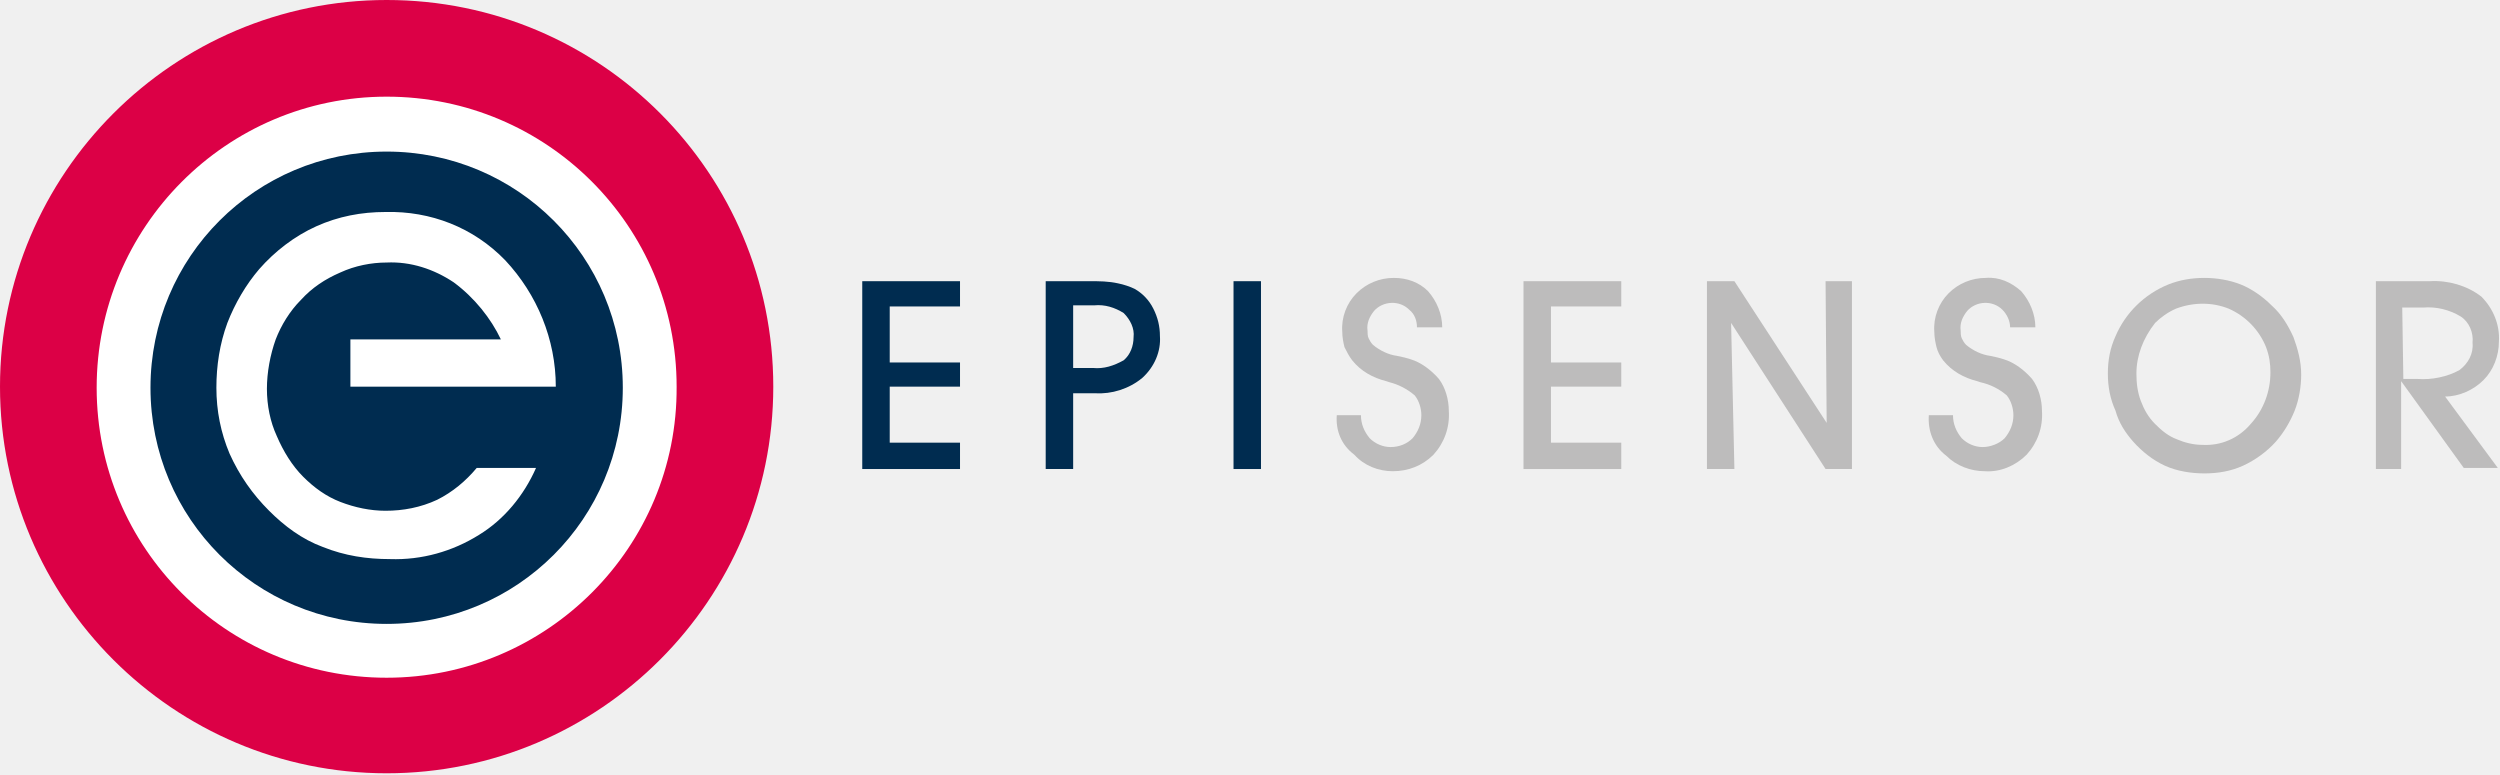
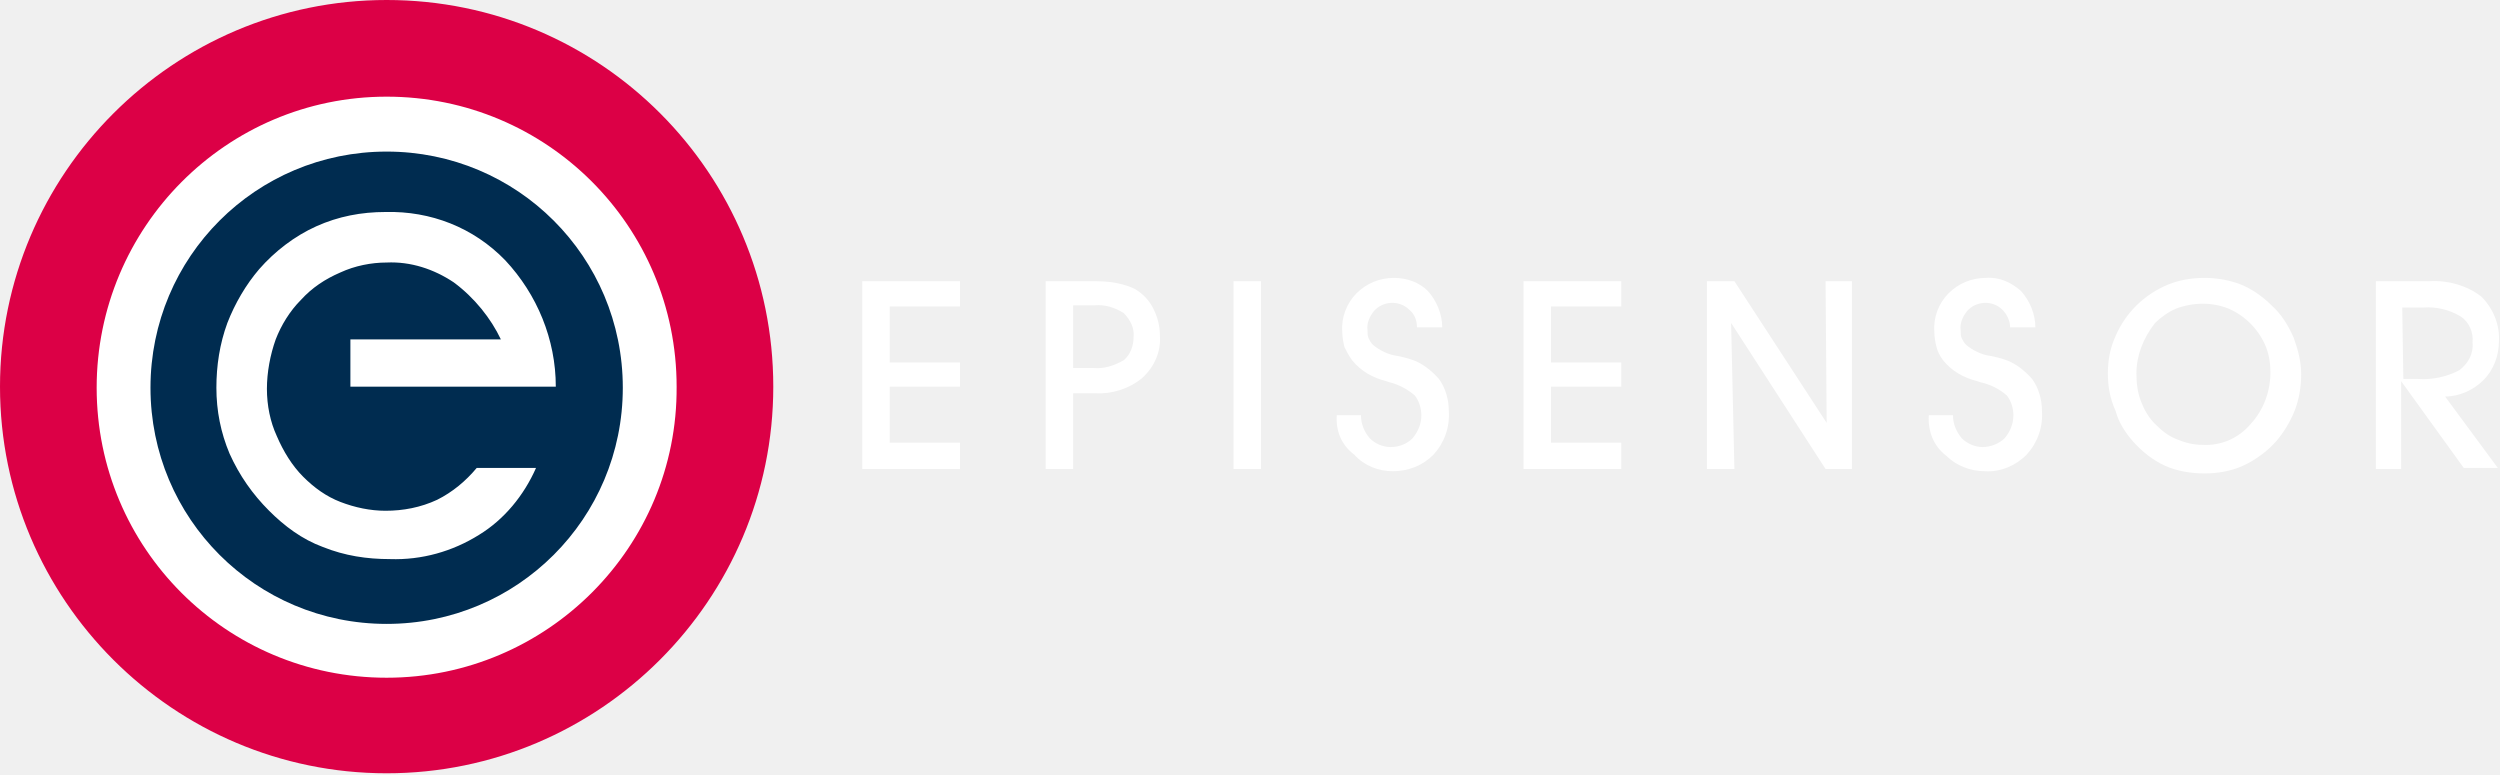
<svg xmlns="http://www.w3.org/2000/svg" version="1.1" id="Layer_1" x="0px" y="0px" viewBox="0 0 227.6 70.5" style="enable-background:new 0 0 227.6 70.5;" xml:space="preserve">
  <style type="text/css">
	.st0{fill:#FFFFFF;}
- 	.st1{fill:#002C50;}
- 	.st2{fill:#BDBCBC;}
+ 	.st1{fill:#FFFFFF;}
+ 	.st2{fill:#FFFFFF;}
	.st3{fill:#DC0046;}
</style>
  <g id="Layer_2_1_">
    <circle class="st0" cx="35.4" cy="35.1" r="31" />
    <g id="Layer_1-2">
      <path class="st1" d="M87.4,42.7h-8.9V25.6h8.9v2.3H81V33h6.4v2.2H81v5.1h6.4L87.4,42.7z" />
      <path class="st1" d="M97.7,42.7h-2.5V25.6h4c0.9,0,1.7,0,2.6,0.2c0.5,0.1,1.1,0.3,1.5,0.5c0.7,0.4,1.3,1,1.7,1.8    c0.4,0.8,0.6,1.6,0.6,2.5c0.1,1.4-0.5,2.8-1.6,3.8c-1.2,1-2.8,1.5-4.3,1.4h-2V42.7z M97.7,33.5h1.8c1,0.1,1.9-0.2,2.8-0.7    c0.6-0.5,0.9-1.3,0.9-2.1c0.1-0.8-0.3-1.6-0.9-2.2c-0.8-0.5-1.7-0.8-2.7-0.7h-1.9V33.5z" />
      <path class="st1" d="M114.8,42.7h-2.5V25.6h2.5V42.7z" />
      <path class="st2" d="M121.7,37.8h2.2c0,0.8,0.3,1.5,0.8,2.1c0.5,0.5,1.2,0.8,1.9,0.8c0.8,0,1.5-0.3,2-0.8c0.5-0.6,0.8-1.3,0.8-2.1    c0-0.6-0.2-1.3-0.6-1.8c-0.7-0.6-1.5-1-2.3-1.2l-0.3-0.1c-1.2-0.3-2.3-0.9-3.1-1.9c-0.3-0.4-0.5-0.8-0.7-1.2    c-0.1-0.4-0.2-0.9-0.2-1.4c-0.1-1.3,0.4-2.6,1.3-3.5c0.9-0.9,2.1-1.4,3.4-1.4c1.2,0,2.3,0.4,3.1,1.2c0.8,0.9,1.3,2.1,1.3,3.3H129    c0-0.6-0.2-1.2-0.7-1.6c-0.9-0.9-2.4-0.8-3.2,0.1c-0.4,0.5-0.7,1.1-0.6,1.8c0,0.2,0,0.5,0.1,0.7c0.1,0.2,0.2,0.4,0.4,0.6    c0.6,0.5,1.4,0.9,2.2,1c0.5,0.1,0.9,0.2,1.2,0.3c1,0.3,1.9,1,2.6,1.8c0.6,0.8,0.9,1.9,0.9,2.9c0.1,1.5-0.4,2.9-1.4,4    c-1,1-2.3,1.5-3.7,1.5c-1.3,0-2.6-0.5-3.5-1.5C122.1,40.5,121.6,39.2,121.7,37.8z" />
      <path class="st2" d="M147.6,42.7h-8.9V25.6h8.9v2.3h-6.4V33h6.4v2.2h-6.4v5.1h6.4V42.7z" />
      <path class="st2" d="M157.9,42.7h-2.5V25.6h2.5l8.4,12.9l-0.1-12.9h2.4v17.1h-2.4l-8.6-13.3L157.9,42.7z" />
      <path class="st2" d="M175.6,37.8h2.2c0,0.8,0.3,1.5,0.8,2.1c0.5,0.5,1.2,0.8,1.9,0.8c0.7,0,1.5-0.3,2-0.8c0.5-0.6,0.8-1.3,0.8-2.1    c0-0.6-0.2-1.3-0.6-1.8c-0.7-0.6-1.5-1-2.4-1.2l-0.3-0.1c-1.2-0.3-2.3-0.9-3.1-1.9c-0.3-0.4-0.5-0.8-0.6-1.2    c-0.1-0.4-0.2-0.9-0.2-1.4c-0.1-1.3,0.4-2.6,1.3-3.5c0.9-0.9,2.1-1.4,3.4-1.4c1.2-0.1,2.3,0.4,3.2,1.2c0.8,0.9,1.3,2.1,1.3,3.3    H183c0-0.6-0.3-1.2-0.7-1.6c-0.9-0.9-2.4-0.8-3.2,0.1c-0.4,0.5-0.7,1.1-0.6,1.8c0,0.2,0,0.5,0.1,0.7c0.1,0.2,0.2,0.4,0.4,0.6    c0.6,0.5,1.4,0.9,2.2,1c0.5,0.1,0.9,0.2,1.2,0.3c1,0.3,1.9,1,2.6,1.8c0.6,0.8,0.9,1.9,0.9,2.9c0.1,1.5-0.4,2.9-1.4,4    c-1,1-2.4,1.6-3.8,1.5c-1.3,0-2.6-0.5-3.5-1.4C176,40.6,175.5,39.2,175.6,37.8z" />
      <path class="st2" d="M191.9,34c0-1.2,0.2-2.3,0.7-3.4c0.9-2.1,2.6-3.8,4.8-4.7c1-0.4,2.1-0.6,3.3-0.6c1.1,0,2.3,0.2,3.3,0.6    c1,0.4,2,1.1,2.8,1.9c0.9,0.8,1.5,1.8,2,2.9c0.4,1.1,0.7,2.2,0.7,3.4c0,1.1-0.2,2.3-0.6,3.3c-0.4,1-1,2-1.7,2.8    c-0.8,0.9-1.9,1.7-3,2.2c-1.1,0.5-2.3,0.7-3.5,0.7c-1.2,0-2.5-0.2-3.6-0.7c-1.1-0.5-2.1-1.3-2.9-2.2c-0.7-0.8-1.3-1.7-1.6-2.8    C192.1,36.3,191.9,35.2,191.9,34z M194.5,34c0,0.9,0.1,1.7,0.4,2.5c0.3,0.8,0.7,1.5,1.3,2.1c0.6,0.6,1.2,1.1,2,1.4    c0.7,0.3,1.5,0.5,2.3,0.5c1.7,0.1,3.3-0.6,4.4-1.9c1.2-1.3,1.8-3,1.8-4.7c0-0.8-0.1-1.5-0.4-2.3c-0.6-1.5-1.8-2.8-3.4-3.5    c-1.5-0.6-3.2-0.6-4.8,0c-0.7,0.3-1.4,0.8-1.9,1.3C195.1,30.8,194.5,32.4,194.5,34L194.5,34z" />
      <path class="st2" d="M218.8,42.7h-2.5V25.6h4.9c1.7-0.1,3.4,0.4,4.7,1.4c1.1,1.1,1.7,2.6,1.6,4.1c0,1.3-0.5,2.6-1.4,3.5    c-0.9,0.9-2.2,1.5-3.5,1.5l4.8,6.5h-3.1l-5.7-7.9V42.7z M218.8,34.5h1.3c1.3,0.1,2.7-0.2,3.8-0.8c0.8-0.6,1.3-1.5,1.2-2.5    c0.1-0.9-0.3-1.9-1.1-2.4c-1-0.6-2.2-0.9-3.4-0.8h-1.9L218.8,34.5z" />
      <path class="st3" d="M35.2,0C15.8,0,0,15.8,0,35.2s15.8,35.2,35.2,35.2s35.2-15.8,35.2-35.2S54.7,0,35.2,0C35.2,0,35.2,0,35.2,0z     M35.2,61.7c-14.6,0-26.4-11.8-26.4-26.4S20.6,8.8,35.2,8.8s26.4,11.8,26.4,26.4c0,0,0,0,0,0C61.7,49.8,49.8,61.7,35.2,61.7z" />
-       <path class="st1" d="M35.2,13.8c-11.9,0-21.5,9.6-21.5,21.5s9.6,21.5,21.5,21.5s21.5-9.6,21.5-21.5S47.1,13.8,35.2,13.8L35.2,13.8    z M41.3,25.7c-1.8-1.2-3.9-1.9-6.1-1.8c-1.4,0-2.9,0.3-4.2,0.9c-1.4,0.6-2.6,1.4-3.6,2.5c-1,1-1.8,2.3-2.3,3.6    c-0.5,1.4-0.8,3-0.8,4.5c0,1.5,0.3,3,0.9,4.3c0.6,1.4,1.4,2.7,2.4,3.7c1,1,2.1,1.8,3.4,2.3c1.3,0.5,2.7,0.8,4.1,0.8    c1.6,0,3.2-0.3,4.7-1c1.4-0.7,2.6-1.7,3.6-2.9h5.4c-1.1,2.5-2.9,4.7-5.2,6.1c-2.4,1.5-5.2,2.3-8.1,2.2c-2.1,0-4.1-0.3-6.1-1.1    c-1.9-0.7-3.5-1.9-4.9-3.3c-1.5-1.5-2.7-3.2-3.6-5.2c-0.8-1.9-1.2-3.9-1.2-6c0-2,0.3-4,1-5.9c0.7-1.8,1.7-3.5,2.9-4.9    c1.4-1.6,3.2-3,5.2-3.9c2-0.9,4.1-1.3,6.3-1.3c4.1-0.1,8,1.4,10.9,4.4c2.9,3.1,4.6,7.2,4.6,11.5H31.9v-4.3h13.7    C44.7,29,43.2,27.1,41.3,25.7z" />
+       <path style="fill:#002C50;" d="M35.2,13.8c-11.9,0-21.5,9.6-21.5,21.5s9.6,21.5,21.5,21.5s21.5-9.6,21.5-21.5S47.1,13.8,35.2,13.8L35.2,13.8    z M41.3,25.7c-1.8-1.2-3.9-1.9-6.1-1.8c-1.4,0-2.9,0.3-4.2,0.9c-1.4,0.6-2.6,1.4-3.6,2.5c-1,1-1.8,2.3-2.3,3.6    c-0.5,1.4-0.8,3-0.8,4.5c0,1.5,0.3,3,0.9,4.3c0.6,1.4,1.4,2.7,2.4,3.7c1,1,2.1,1.8,3.4,2.3c1.3,0.5,2.7,0.8,4.1,0.8    c1.6,0,3.2-0.3,4.7-1c1.4-0.7,2.6-1.7,3.6-2.9h5.4c-1.1,2.5-2.9,4.7-5.2,6.1c-2.4,1.5-5.2,2.3-8.1,2.2c-2.1,0-4.1-0.3-6.1-1.1    c-1.9-0.7-3.5-1.9-4.9-3.3c-1.5-1.5-2.7-3.2-3.6-5.2c-0.8-1.9-1.2-3.9-1.2-6c0-2,0.3-4,1-5.9c0.7-1.8,1.7-3.5,2.9-4.9    c1.4-1.6,3.2-3,5.2-3.9c2-0.9,4.1-1.3,6.3-1.3c4.1-0.1,8,1.4,10.9,4.4c2.9,3.1,4.6,7.2,4.6,11.5H31.9v-4.3h13.7    C44.7,29,43.2,27.1,41.3,25.7z" />
    </g>
  </g>
</svg>
